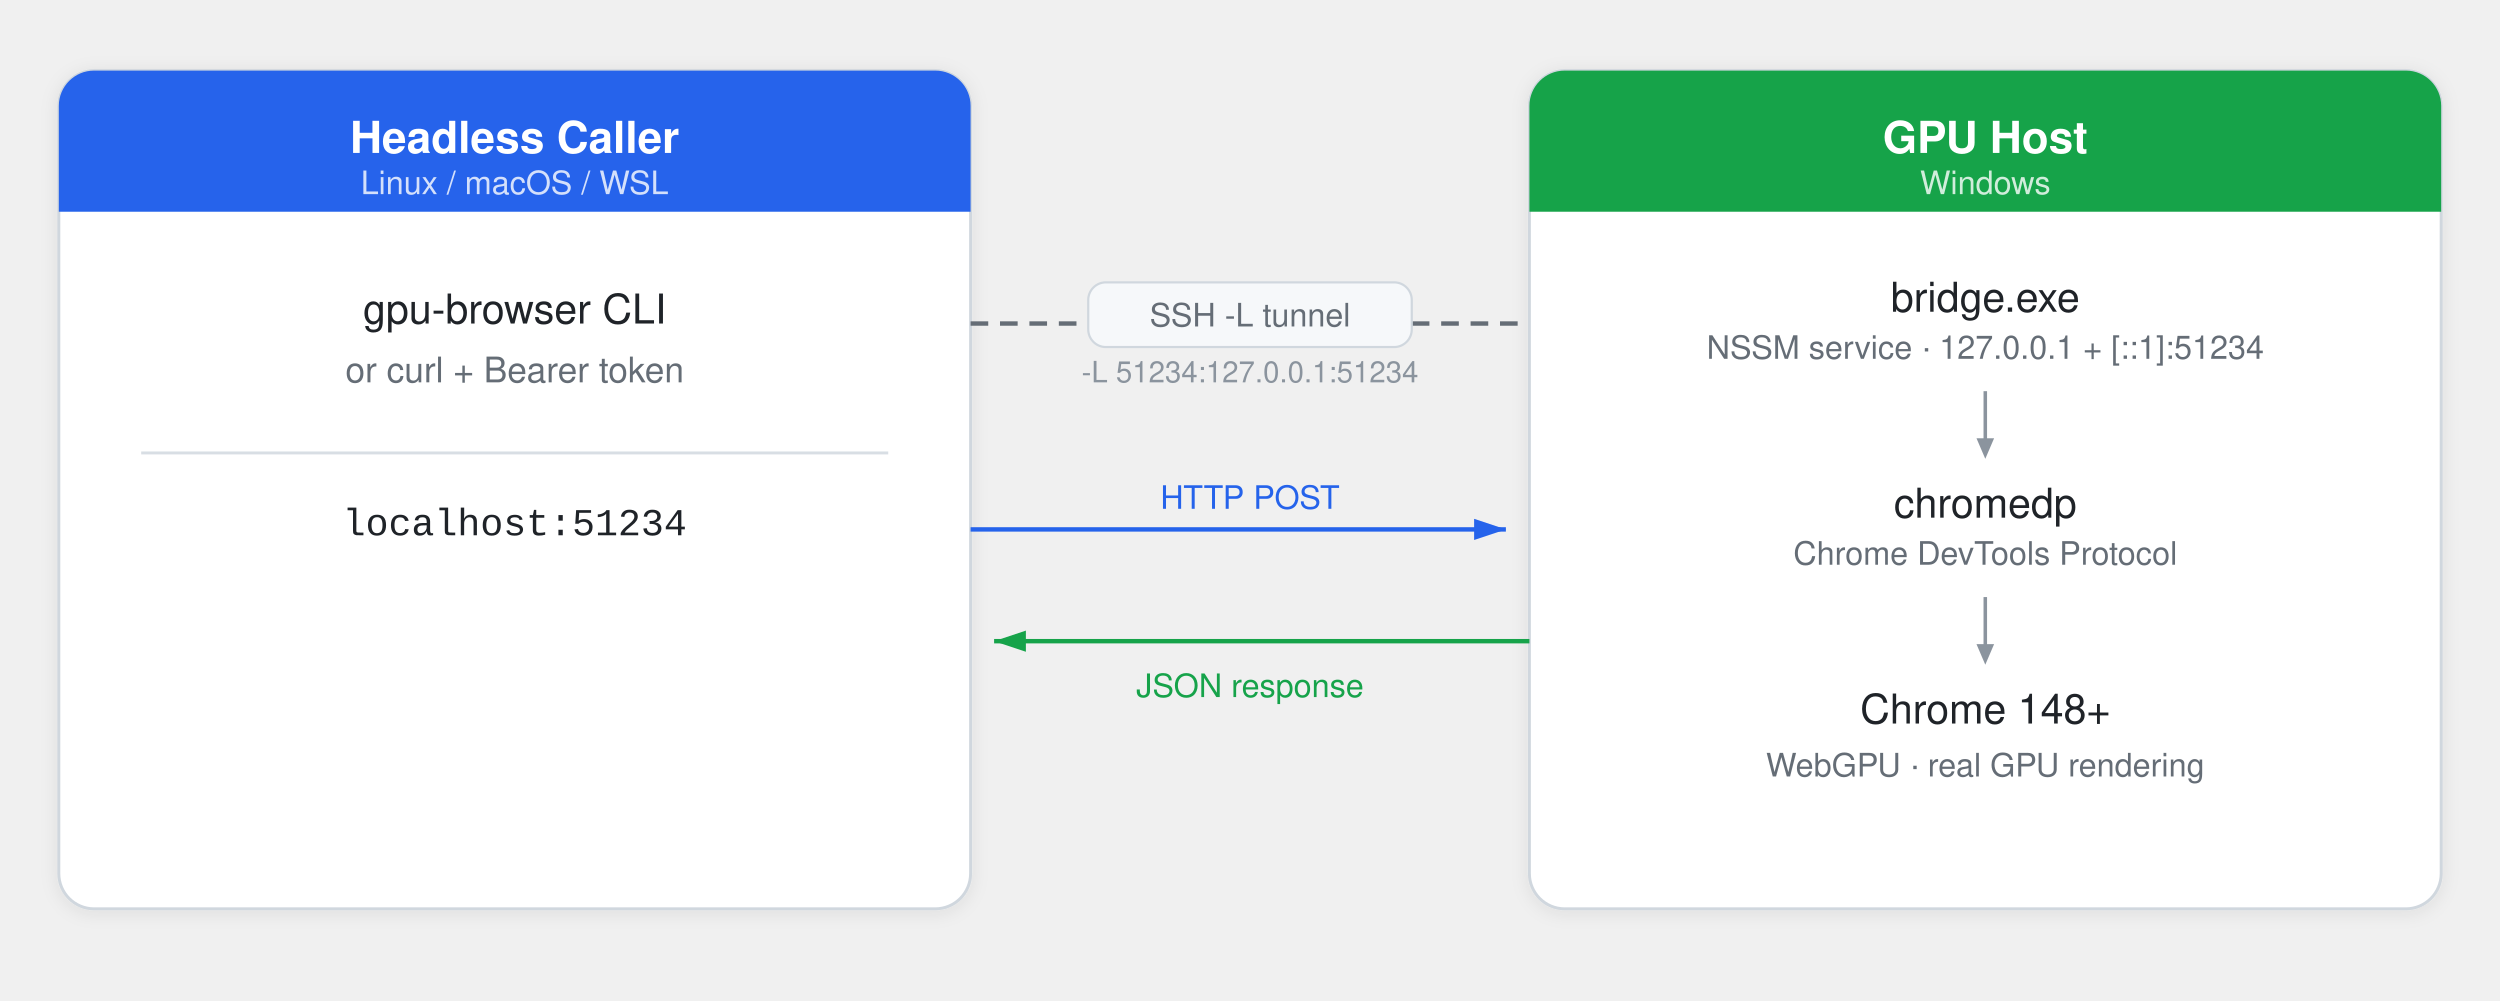
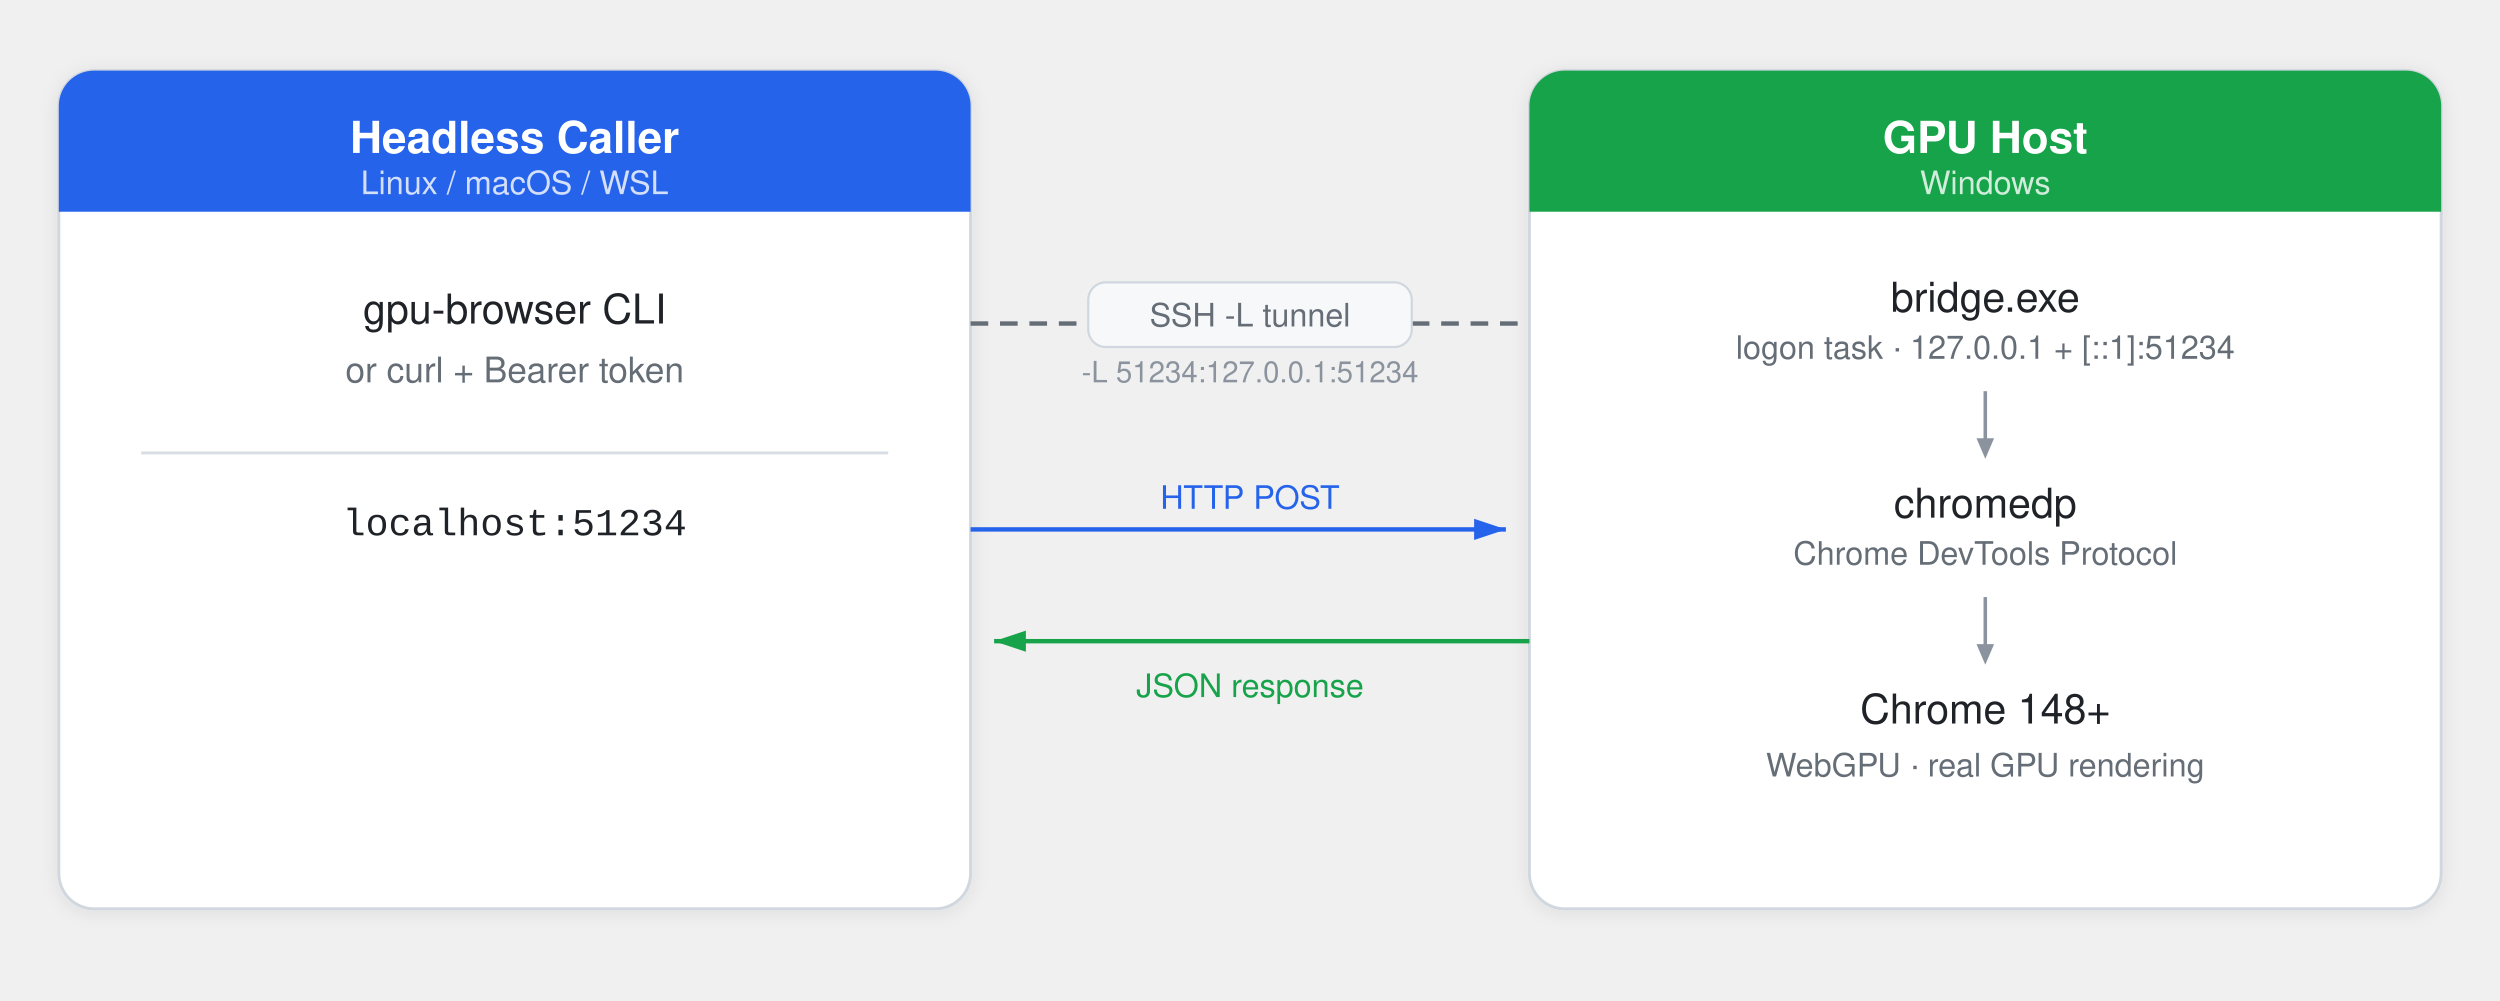
<svg xmlns="http://www.w3.org/2000/svg" viewBox="0 0 850 340">
  <style>
    text { font-family: -apple-system, BlinkMacSystemFont, 'Segoe UI', Helvetica, Arial, sans-serif; }
    .mono { font-family: 'SFMono-Regular', Consolas, 'Liberation Mono', Menlo, monospace; }
  </style>
  <defs>
    <filter id="shadow" x="-3%" y="-3%" width="106%" height="112%">
      <feDropShadow dx="0" dy="1" stdDeviation="3" flood-color="#1f2328" flood-opacity="0.08" />
    </filter>
    <marker id="ah-blue" viewBox="0 0 10 7" refX="9" refY="3.5" markerWidth="8" markerHeight="6" orient="auto">
      <polygon points="0,0.5 9,3.5 0,6.5" fill="#2563eb" />
    </marker>
    <marker id="ah-green" viewBox="0 0 10 7" refX="9" refY="3.5" markerWidth="8" markerHeight="6" orient="auto">
      <polygon points="0,0.5 9,3.5 0,6.5" fill="#16a34a" />
    </marker>
  </defs>
  <g filter="url(#shadow)">
    <rect x="20" y="24" width="310" height="285" rx="12" fill="#fff" stroke="#d0d7de" />
    <path d="M20,36 A12,12 0 0 1 32,24 L318,24 A12,12 0 0 1 330,36 L330,72 L20,72Z" fill="#2563eb" />
  </g>
  <text x="175" y="52" text-anchor="middle" fill="#fff" font-size="15" font-weight="600">Headless Caller</text>
  <text x="175" y="66" text-anchor="middle" fill="rgba(255,255,255,0.8)" font-size="11">Linux / macOS / WSL</text>
  <text x="175" y="110" text-anchor="middle" fill="#1f2328" font-size="14" font-weight="500">gpu-browser CLI</text>
  <text x="175" y="130" text-anchor="middle" fill="#656d76" font-size="12">or curl + Bearer token</text>
  <line x1="48" y1="154" x2="302" y2="154" stroke="#d8dee4" />
  <text x="175" y="182" text-anchor="middle" fill="#1f2328" font-size="13" font-weight="500" class="mono">localhost:51234</text>
  <g filter="url(#shadow)">
    <rect x="520" y="24" width="310" height="285" rx="12" fill="#fff" stroke="#d0d7de" />
    <path d="M520,36 A12,12 0 0 1 532,24 L818,24 A12,12 0 0 1 830,36 L830,72 L520,72Z" fill="#16a34a" />
  </g>
  <text x="675" y="52" text-anchor="middle" fill="#fff" font-size="15" font-weight="600">GPU Host</text>
  <text x="675" y="66" text-anchor="middle" fill="rgba(255,255,255,0.8)" font-size="11">Windows</text>
  <text x="675" y="106" text-anchor="middle" fill="#1f2328" font-size="14" font-weight="500">bridge.exe</text>
-   <text x="675" y="122" text-anchor="middle" fill="#656d76" font-size="11">NSSM service · 127.0.0.1 + [::1]:51234</text>
+   <text x="675" y="122" text-anchor="middle" fill="#656d76" font-size="11">logon task · 127.0.0.1 + [::1]:51234</text>
  <line x1="675" y1="133" x2="675" y2="152" stroke="#8b949e" stroke-width="1.2" />
  <polygon points="672,149 675,156 678,149" fill="#8b949e" />
  <text x="675" y="176" text-anchor="middle" fill="#1f2328" font-size="14" font-weight="500">chromedp</text>
  <text x="675" y="192" text-anchor="middle" fill="#656d76" font-size="11">Chrome DevTools Protocol</text>
  <line x1="675" y1="203" x2="675" y2="222" stroke="#8b949e" stroke-width="1.2" />
  <polygon points="672,219 675,226 678,219" fill="#8b949e" />
  <text x="675" y="246" text-anchor="middle" fill="#1f2328" font-size="14" font-weight="500">Chrome 148+</text>
  <text x="675" y="264" text-anchor="middle" fill="#656d76" font-size="11">WebGPU · real GPU rendering</text>
  <line x1="330" y1="110" x2="520" y2="110" stroke="#656d76" stroke-width="1.5" stroke-dasharray="6,4" />
  <rect x="370" y="96" width="110" height="22" rx="6" fill="#f6f8fa" stroke="#d0d7de" stroke-width="0.75" />
  <text x="425" y="111" text-anchor="middle" fill="#656d76" font-size="11" font-weight="500">SSH -L tunnel</text>
  <text x="425" y="130" text-anchor="middle" fill="#8b949e" font-size="10">-L 51234:127.0.0.1:51234</text>
  <line x1="330" y1="180" x2="512" y2="180" stroke="#2563eb" stroke-width="1.5" marker-end="url(#ah-blue)" />
  <text x="425" y="173" text-anchor="middle" fill="#2563eb" font-size="11" font-weight="500">HTTP POST</text>
  <line x1="520" y1="218" x2="338" y2="218" stroke="#16a34a" stroke-width="1.5" marker-end="url(#ah-green)" />
  <text x="425" y="237" text-anchor="middle" fill="#16a34a" font-size="11" font-weight="500">JSON response</text>
</svg>
